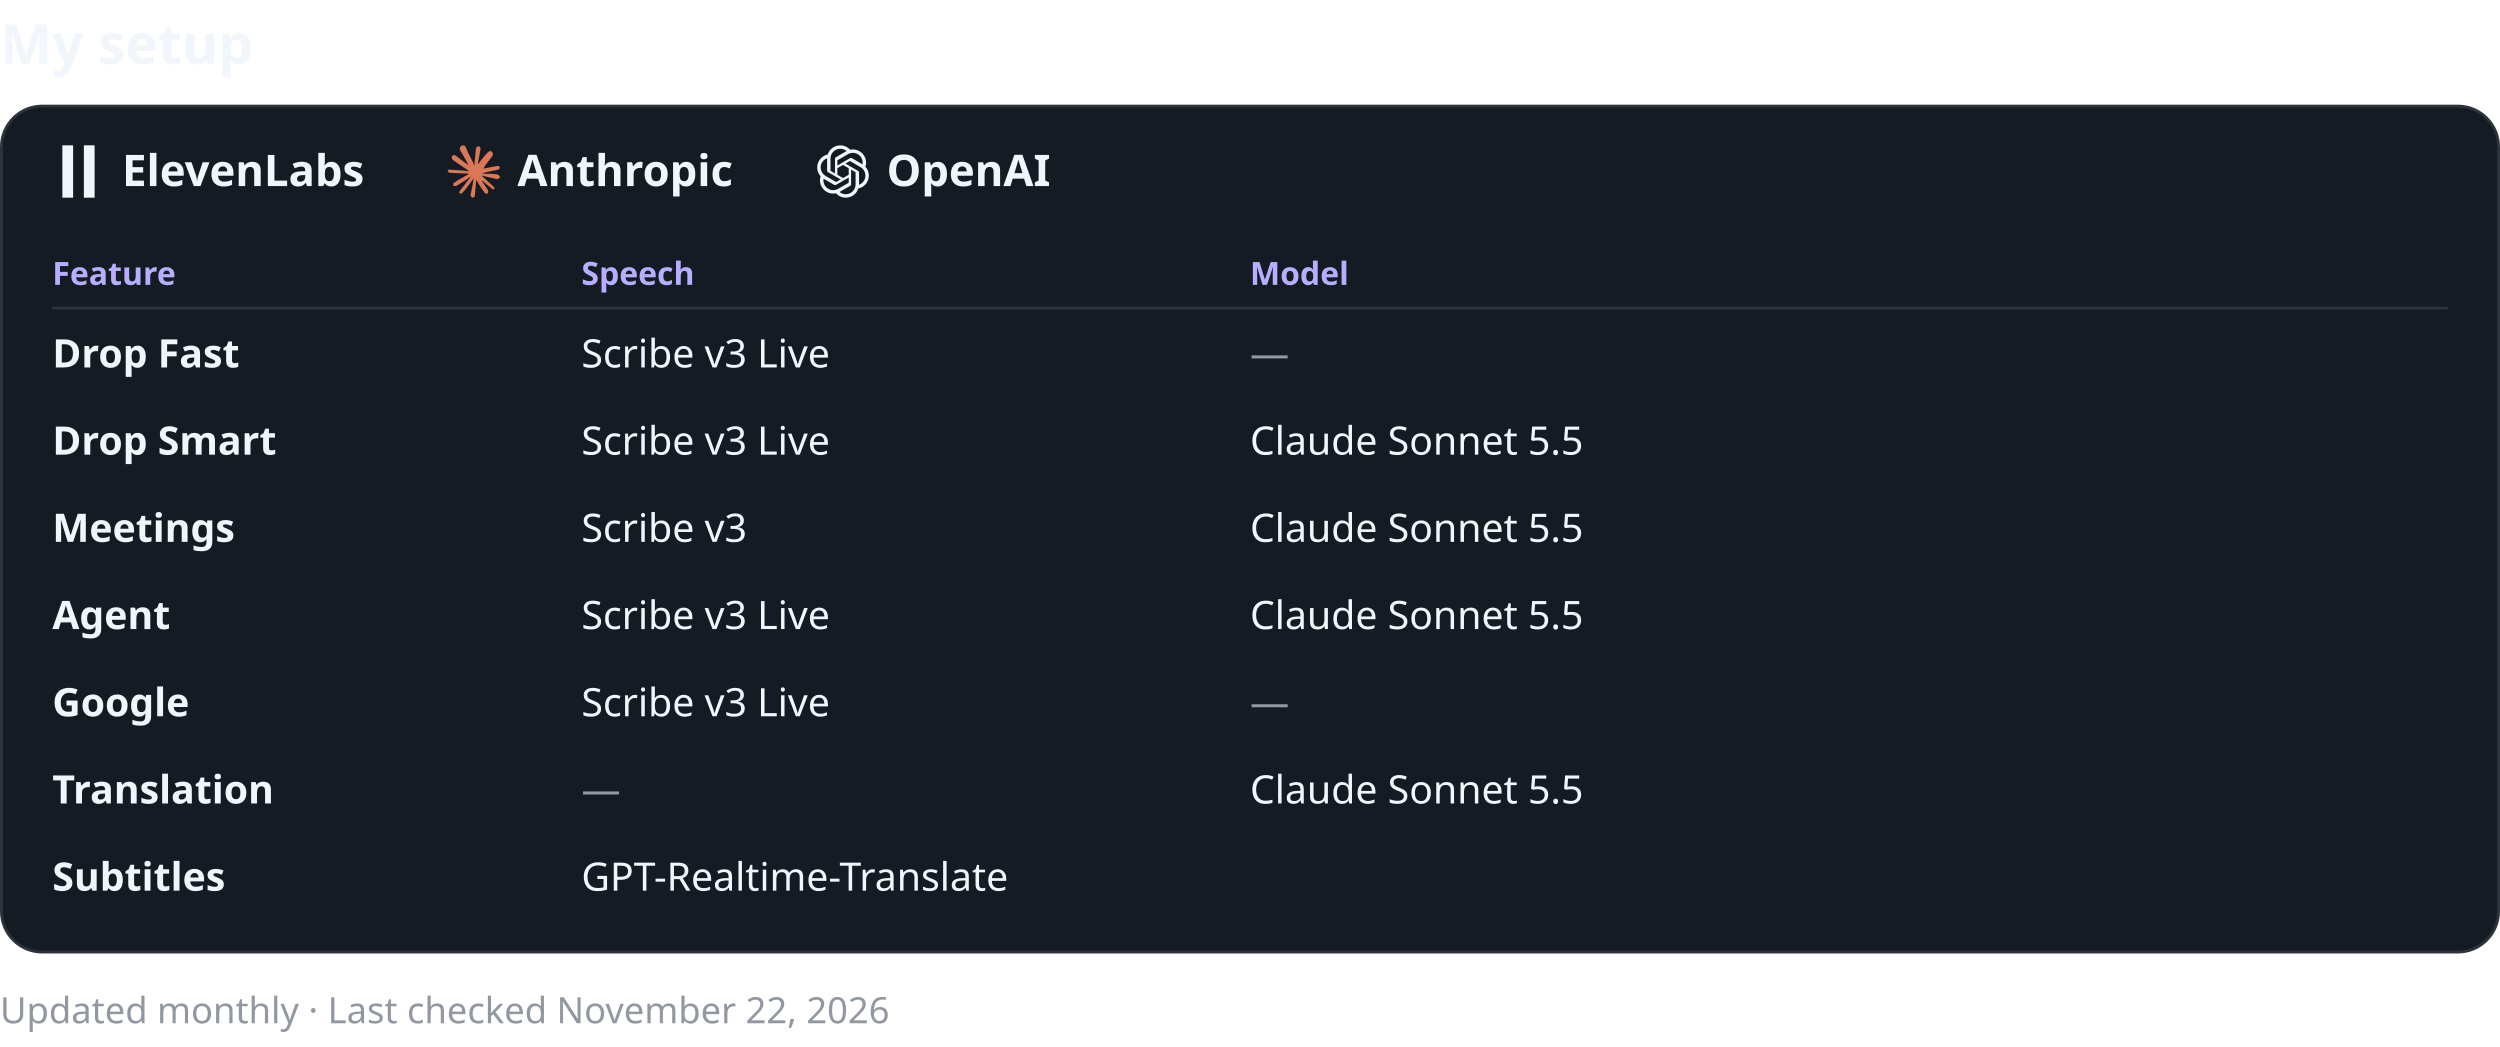
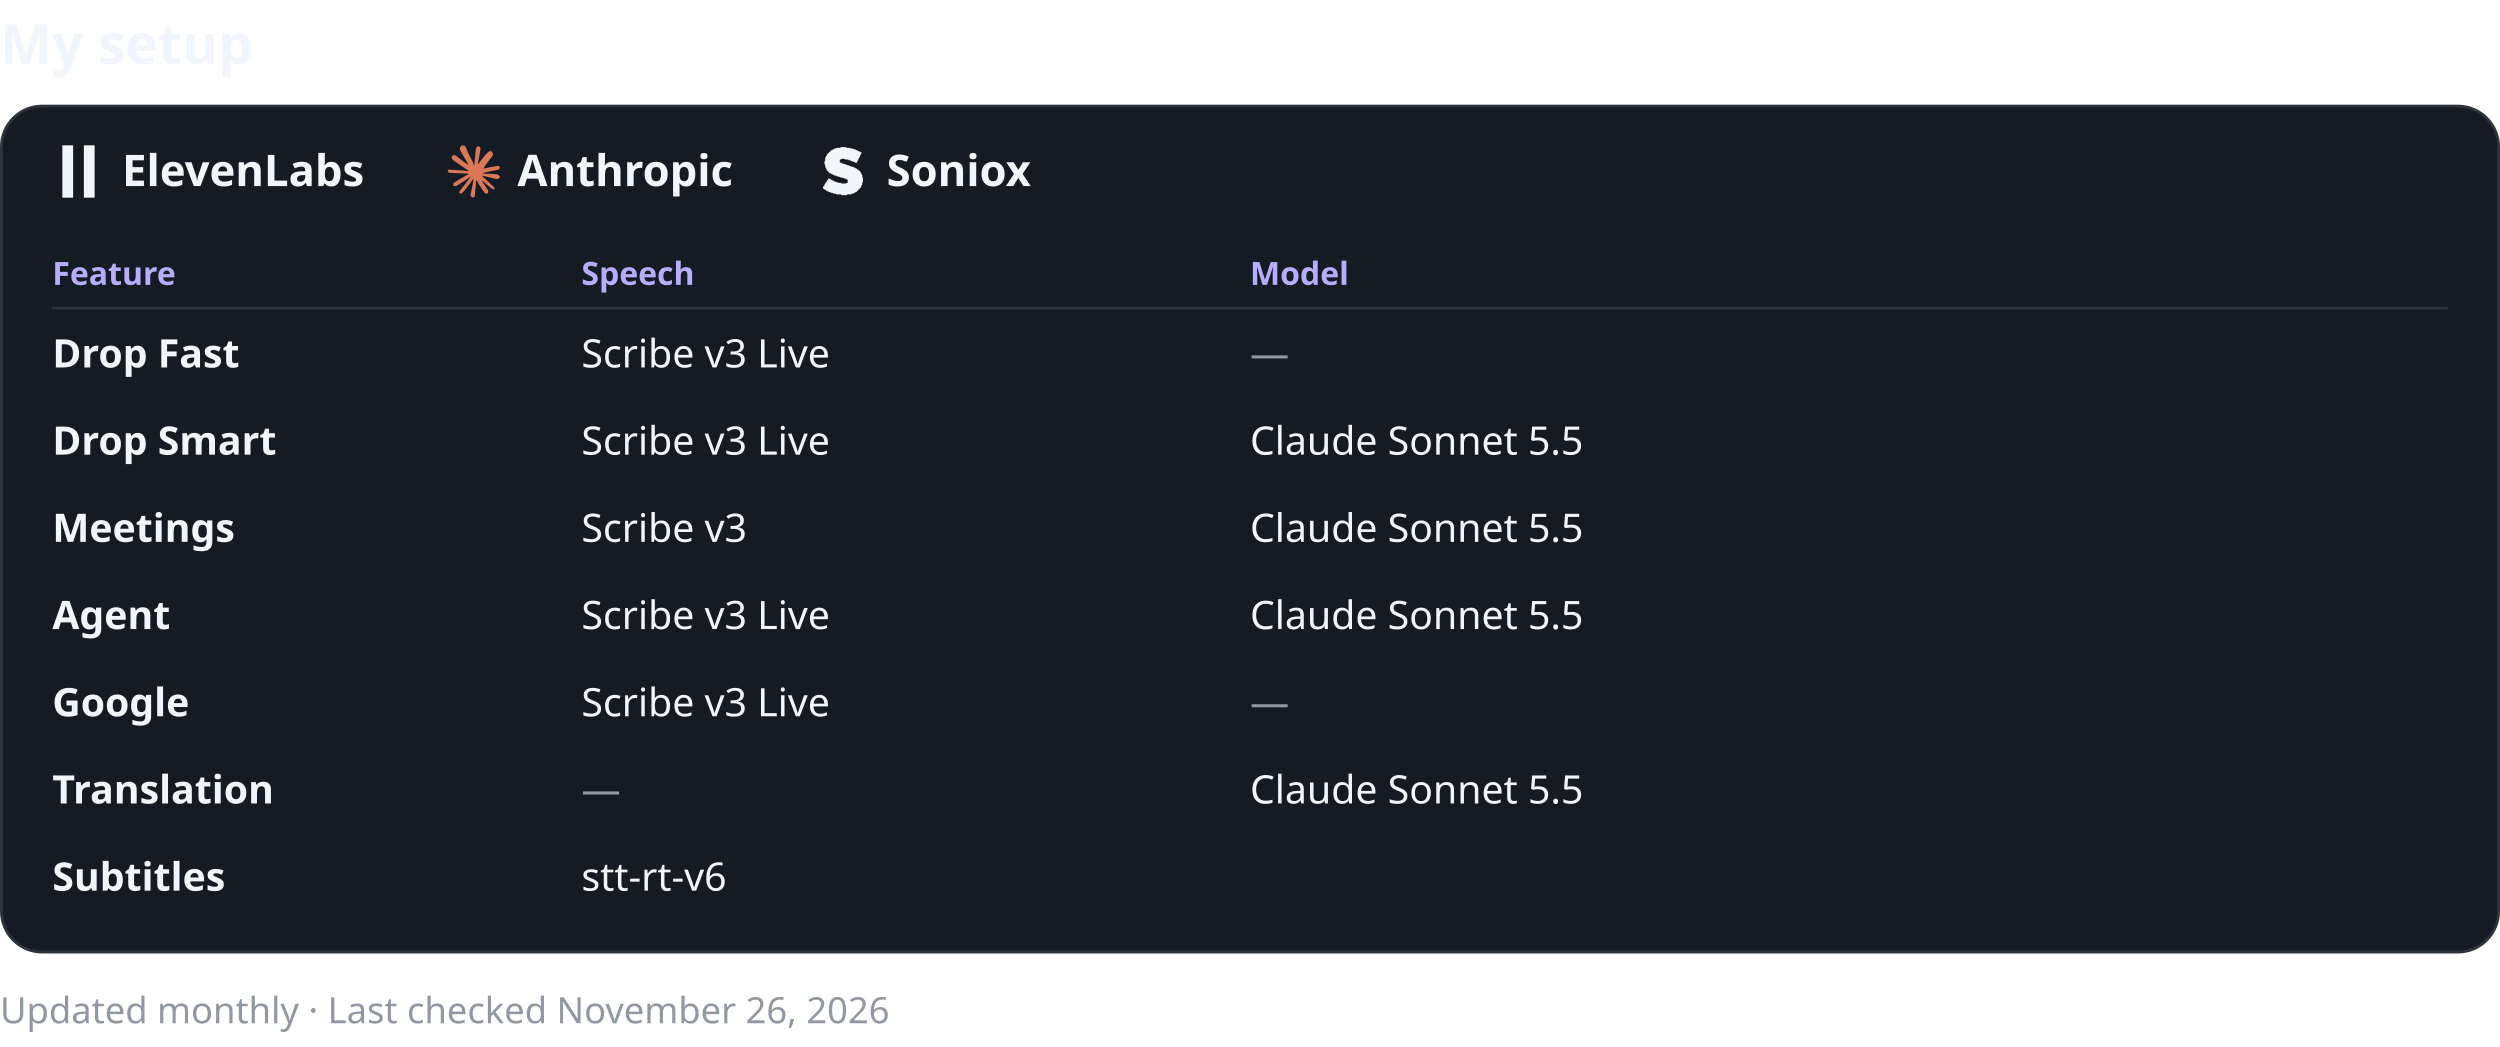
<svg xmlns="http://www.w3.org/2000/svg" width="860" height="360" viewBox="0 0 860 360">
  <text x="0" y="22" font-family="-apple-system, BlinkMacSystemFont, 'Segoe UI', 'Noto Sans', Helvetica, Arial, sans-serif" font-size="19" font-weight="700" fill="#f0f6fc">My setup</text>
  <rect x="0.5" y="36.5" width="859" height="291" rx="14" fill="#151b23" stroke="#2d333b" />
  <svg x="18" y="50" width="18" height="18" fill="#f0f6fc" role="img" viewBox="0 0 24 24">
    <path d="M4.604 0v24h4.932V0zm9.861 0v24h4.932V0z" />
  </svg>
  <text x="42" y="64" font-family="-apple-system, BlinkMacSystemFont, 'Segoe UI', 'Noto Sans', Helvetica, Arial, sans-serif" font-size="15" font-weight="600" fill="#f0f6fc">ElevenLabs</text>
  <svg x="154.0" y="50" width="18" height="18" fill="#d97757" role="img" viewBox="0 0 24 24">
    <path d="m4.714 15.956 4.717-2.647.079-.231-.079-.128h-.231l-.789-.049-2.696-.073-2.337-.097-2.265-.121-.571-.121-.534-.704.055-.352.48-.322.686.061 1.518.103 2.277.158 1.651.097 2.447.255h.389l.055-.158-.134-.097-.103-.097L6.973 9.836l-2.55-1.688-1.336-.971-.723-.492-.364-.461-.158-1.008.656-.723.88.061.225.061.892.686 1.906 1.475 2.489 1.834.364.303.146-.103.018-.073-.164-.273-1.354-2.447-1.445-2.489-.643-1.032-.17-.619c-.061-.255-.103-.467-.103-.729L6.287.134 6.7 0l.996.134.419.364.619 1.415 1.002 2.228 1.554 3.03.455.898.243.832.091.255h.158v-.146l.128-1.706.237-2.095.231-2.696.079-.759.376-.911.747-.492.583.279.48.686-.067.443-.285 1.852-.559 2.902-.364 1.943h.212l.243-.243.984-1.305 1.651-2.064.729-.82.85-.905.546-.431h1.032l.759 1.129-.34 1.166-1.062 1.348-.88 1.141-1.263 1.7-.789 1.36.073.109.188-.018 2.853-.607 1.542-.279 1.84-.316.832.389.091.395-.328.807-1.967.486-2.307.461-3.436.814-.043.03.049.061 1.548.146.662.036h1.621l3.018.225.789.522.474.638-.079.486-1.214.619-1.639-.389-3.825-.911-1.311-.328h-.182v.109l1.093 1.069 2.003 1.809 2.507 2.331.128.577-.322.455-.34-.049-2.204-1.657-.85-.747-1.925-1.621h-.128v.17l.443.65 2.344 3.521.121 1.081-.17.352-.607.212-.668-.121-1.372-1.925L14.38 17.959l-1.141-1.943-.14.079-.674 7.255-.316.37-.729.279-.607-.461-.322-.747.322-1.475.389-1.925.316-1.53.285-1.9.17-.631-.012-.043-.14.018-1.433 1.967-2.18 2.945-1.724 1.846-.413.164-.716-.37.067-.662.401-.589 2.386-3.036 1.439-1.882.929-1.087-.006-.158h-.055l-6.338 4.116-1.129.146-.486-.455.061-.747.231-.243 1.906-1.311Z" />
  </svg>
  <text x="178.0" y="64" font-family="-apple-system, BlinkMacSystemFont, 'Segoe UI', 'Noto Sans', Helvetica, Arial, sans-serif" font-size="15" font-weight="600" fill="#f0f6fc">Anthropic</text>
-   <svg x="281.0" y="50" width="18" height="18" fill="#f0f6fc" role="img" viewBox="0 0 24 24">
-     <path d="M22.282 9.821a5.985 5.985 0 0 0-.516-4.911 6.046 6.046 0 0 0-6.51-2.9A6.065 6.065 0 0 0 4.981 4.182a5.985 5.985 0 0 0-3.998 2.9 6.046 6.046 0 0 0 .743 7.097 5.98 5.98 0 0 0 .511 4.911 6.051 6.051 0 0 0 6.515 2.9A5.985 5.985 0 0 0 13.26 24a6.056 6.056 0 0 0 5.772-4.206 5.989 5.989 0 0 0 3.998-2.9 6.056 6.056 0 0 0-.748-7.073zm-9.022 12.608a4.476 4.476 0 0 1-2.876-1.041l.142-.08 4.778-2.758a.795.795 0 0 0 .393-.681v-6.737l2.02 1.169a.071.071 0 0 1 .038.052v5.583a4.504 4.504 0 0 1-4.495 4.494zm-9.661-4.125a4.471 4.471 0 0 1-.535-3.014l.142.085 4.783 2.758a.771.771 0 0 0 .781 0l5.843-3.369v2.332a.08.08 0 0 1-.033.061L9.74 19.95a4.499 4.499 0 0 1-6.141-1.646zM2.341 7.896a4.485 4.485 0 0 1 2.365-1.973V11.6a.766.766 0 0 0 .388.676l5.814 3.354-2.02 1.169a.076.076 0 0 1-.071 0l-4.83-2.787A4.504 4.504 0 0 1 2.341 7.872zm16.596 3.856L13.104 8.364 15.119 7.2a.076.076 0 0 1 .071 0l4.83 2.791a4.494 4.494 0 0 1-.676 8.104v-5.677a.79.79 0 0 0-.407-.667zm2.011-3.023l-.142-.085-4.774-2.782a.776.776 0 0 0-.785 0L9.409 9.23V6.897a.066.066 0 0 1 .028-.061l4.83-2.787a4.499 4.499 0 0 1 6.68 4.66zM8.306 12.863l-2.02-1.164a.08.08 0 0 1-.038-.057V6.074a4.499 4.499 0 0 1 7.376-3.454l-.142.081L8.704 5.459a.795.795 0 0 0-.393.681zm1.098-2.365l2.602-1.5 2.607 1.5v2.999l-2.597 1.5-2.607-1.5Z" />
+   <svg x="281.0" y="50" width="18" height="18" fill="#f0f6fc" viewBox="8 6 32 36">
+     <path fill="#f0f6fc" fill-rule="evenodd" d="M22.50,7.25 L23.00,7.25 L23.50,7.25 L24.00,7.25 L24.50,7.25 L25.00,7.25 L25.50,7.25 L26.00,7.25 L26.25,7.50 L26.50,7.75 L27.00,7.75 L27.50,7.75 L28.00,7.75 L28.50,7.75 L29.00,7.75 L29.25,8.00 L29.50,8.25 L30.00,8.25 L30.50,8.25 L31.00,8.25 L31.25,8.50 L31.50,8.75 L32.00,8.75 L32.50,8.75 L32.75,9.00 L33.00,9.25 L33.50,9.25 L33.75,9.50 L34.00,9.75 L34.50,9.75 L34.75,10.00 L35.00,10.25 L35.50,10.25 L35.75,10.50 L36.00,10.75 L36.50,10.75 L36.75,11.00 L36.75,11.50 L36.50,11.75 L36.25,12.00 L36.25,12.50 L36.00,12.75 L35.75,13.00 L35.75,13.50 L35.50,13.75 L35.25,14.00 L35.25,14.50 L35.00,14.75 L34.75,15.00 L34.75,15.50 L34.50,15.75 L34.25,16.00 L34.25,16.50 L34.00,16.75 L33.75,17.00 L33.75,17.50 L33.50,17.75 L33.25,18.00 L33.00,18.25 L32.75,18.00 L32.50,17.75 L32.00,17.75 L31.75,17.50 L31.50,17.25 L31.00,17.25 L30.50,17.25 L30.25,17.00 L30.00,16.75 L29.50,16.75 L29.25,16.50 L29.00,16.25 L28.50,16.25 L28.00,16.25 L27.75,16.00 L27.50,15.75 L27.00,15.75 L26.50,15.75 L26.00,15.75 L25.50,15.75 L25.25,15.50 L25.00,15.25 L24.50,15.25 L24.00,15.25 L23.50,15.25 L23.00,15.25 L22.75,15.50 L22.50,15.75 L22.00,15.75 L21.75,16.00 L21.75,16.50 L21.75,17.00 L21.75,17.50 L22.00,17.75 L22.50,17.75 L22.75,18.00 L23.00,18.25 L23.50,18.25 L23.75,18.50 L24.00,18.75 L24.50,18.75 L25.00,18.75 L25.25,19.00 L25.50,19.25 L26.00,19.25 L26.50,19.25 L26.75,19.50 L27.00,19.75 L27.50,19.75 L28.00,19.75 L28.25,20.00 L28.50,20.25 L29.00,20.25 L29.50,20.25 L29.75,20.50 L30.00,20.75 L30.50,20.75 L31.00,20.75 L31.25,21.00 L31.50,21.25 L32.00,21.25 L32.25,21.50 L32.50,21.75 L33.00,21.75 L33.25,22.00 L33.50,22.25 L33.75,22.50 L34.00,22.75 L34.50,22.75 L34.75,23.00 L35.00,23.25 L35.25,23.50 L35.50,23.75 L35.75,24.00 L36.00,24.25 L36.25,24.50 L36.25,25.00 L36.50,25.25 L36.75,25.50 L36.75,26.00 L37.00,26.25 L37.25,26.50 L37.25,27.00 L37.25,27.50 L37.25,28.00 L37.50,28.25 L37.75,28.50 L37.75,29.00 L37.75,29.50 L37.75,30.00 L37.75,30.50 L37.75,31.00 L37.50,31.25 L37.25,31.50 L37.25,32.00 L37.25,32.50 L37.25,33.00 L37.00,33.25 L36.75,33.50 L36.75,34.00 L36.50,34.25 L36.25,34.50 L36.25,35.00 L36.00,35.25 L35.75,35.50 L35.50,35.75 L35.25,36.00 L35.00,36.25 L34.75,36.50 L34.50,36.75 L34.25,37.00 L34.00,37.25 L33.75,37.50 L33.50,37.75 L33.25,38.00 L33.00,38.25 L32.50,38.25 L32.25,38.50 L32.00,38.75 L31.50,38.75 L31.25,39.00 L31.00,39.25 L30.50,39.25 L30.00,39.25 L29.75,39.50 L29.50,39.75 L29.00,39.75 L28.50,39.75 L28.00,39.75 L27.50,39.75 L27.00,39.75 L26.75,40.00 L26.50,40.25 L26.00,40.25 L25.50,40.25 L25.00,40.25 L24.50,40.25 L24.00,40.25 L23.50,40.25 L23.00,40.25 L22.75,40.00 L22.50,39.75 L22.00,39.75 L21.50,39.75 L21.00,39.75 L20.50,39.75 L20.00,39.75 L19.50,39.75 L19.25,39.50 L19.00,39.25 L18.50,39.25 L18.00,39.25 L17.50,39.25 L17.25,39.00 L17.00,38.75 L16.50,38.75 L16.00,38.75 L15.75,38.50 L15.50,38.25 L15.00,38.25 L14.50,38.25 L14.25,38.00 L14.00,37.75 L13.50,37.75 L13.25,37.50 L13.00,37.25 L12.50,37.25 L12.25,37.00 L12.00,36.75 L11.75,36.50 L11.50,36.25 L11.00,36.25 L10.75,36.00 L10.50,35.75 L10.25,35.50 L10.25,35.00 L10.25,34.50 L10.50,34.25 L10.75,34.00 L11.00,33.75 L11.25,33.50 L11.25,33.00 L11.50,32.75 L11.75,32.50 L11.75,32.00 L12.00,31.75 L12.25,31.50 L12.50,31.25 L12.75,31.00 L12.75,30.50 L13.00,30.25 L13.25,30.00 L13.50,29.75 L13.75,29.50 L13.75,29.00 L14.00,28.75 L14.50,28.75 L14.75,29.00 L15.00,29.25 L15.50,29.25 L15.75,29.50 L16.00,29.75 L16.50,29.75 L16.75,30.00 L17.00,30.25 L17.50,30.25 L17.75,30.50 L18.00,30.75 L18.50,30.75 L18.75,31.00 L19.00,31.25 L19.50,31.25 L20.00,31.25 L20.25,31.50 L20.50,31.75 L21.00,31.75 L21.50,31.75 L22.00,31.75 L22.50,31.75 L22.75,32.00 L23.00,32.25 L23.50,32.25 L24.00,32.25 L24.50,32.25 L25.00,32.25 L25.50,32.25 L26.00,32.25 L26.25,32.00 L26.50,31.75 L27.00,31.75 L27.25,31.50 L27.25,31.00 L27.25,30.50 L27.25,30.00 L27.00,29.75 L26.75,29.50 L26.50,29.25 L26.00,29.25 L25.75,29.00 L25.50,28.75 L25.00,28.75 L24.50,28.75 L24.25,28.50 L24.00,28.25 L23.50,28.25 L23.00,28.25 L22.50,28.25 L22.25,28.00 L22.00,27.75 L21.50,27.75 L21.00,27.75 L20.75,27.50 L20.50,27.25 L20.00,27.25 L19.50,27.25 L19.25,27.00 L19.00,26.75 L18.50,26.75 L18.00,26.75 L17.75,26.50 L17.50,26.25 L17.00,26.25 L16.75,26.00 L16.50,25.75 L16.00,25.75 L15.75,25.50 L15.50,25.25 L15.00,25.25 L14.75,25.00 L14.50,24.75 L14.25,24.50 L14.00,24.25 L13.75,24.00 L13.50,23.75 L13.25,23.50 L13.00,23.25 L12.75,23.00 L12.75,22.50 L12.50,22.25 L12.25,22.00 L12.25,21.50 L12.00,21.25 L11.75,21.00 L11.75,20.50 L11.75,20.00 L11.75,19.50 L11.50,19.25 L11.25,19.00 L11.25,18.50 L11.25,18.00 L11.25,17.50 L11.25,17.00 L11.50,16.75 L11.75,16.50 L11.75,16.00 L11.75,15.50 L11.75,15.00 L11.75,14.50 L12.00,14.25 L12.25,14.00 L12.25,13.50 L12.50,13.25 L12.75,13.00 L12.75,12.50 L13.00,12.25 L13.25,12.00 L13.50,11.75 L13.75,11.50 L14.00,11.25 L14.25,11.00 L14.50,10.75 L14.75,10.50 L15.00,10.25 L15.25,10.00 L15.50,9.75 L15.75,9.50 L16.00,9.25 L16.50,9.25 L16.75,9.00 L17.00,8.75 L17.50,8.75 L17.75,8.50 L18.00,8.25 L18.50,8.25 L19.00,8.25 L19.25,8.00 L19.50,7.75 L20.00,7.75 L20.50,7.75 L21.00,7.75 L21.50,7.75 L22.00,7.75 L22.25,7.50 L22.50,7.25 Z" />
  </svg>
-   <text x="305.0" y="64" font-family="-apple-system, BlinkMacSystemFont, 'Segoe UI', 'Noto Sans', Helvetica, Arial, sans-serif" font-size="15" font-weight="600" fill="#f0f6fc">OpenAI</text>
+   <text x="305.0" y="64" font-family="-apple-system, BlinkMacSystemFont, 'Segoe UI', 'Noto Sans', Helvetica, Arial, sans-serif" font-size="15" font-weight="600" fill="#f0f6fc">Soniox</text>
  <text x="18" y="98" font-family="-apple-system, BlinkMacSystemFont, 'Segoe UI', 'Noto Sans', Helvetica, Arial, sans-serif" font-size="11.0" font-weight="600" fill="#b8adff">Feature</text>
  <text x="200" y="98" font-family="-apple-system, BlinkMacSystemFont, 'Segoe UI', 'Noto Sans', Helvetica, Arial, sans-serif" font-size="11.0" font-weight="600" fill="#b8adff">Speech</text>
  <text x="430" y="98" font-family="-apple-system, BlinkMacSystemFont, 'Segoe UI', 'Noto Sans', Helvetica, Arial, sans-serif" font-size="11.0" font-weight="600" fill="#b8adff">Model</text>
  <line x1="18" y1="106" x2="842" y2="106" stroke="#2d333b" />
  <text x="18" y="126.4" font-family="-apple-system, BlinkMacSystemFont, 'Segoe UI', 'Noto Sans', Helvetica, Arial, sans-serif" font-size="13.5" font-weight="600" fill="#f0f6fc">Drop Fast</text>
  <text x="200" y="126.4" font-family="-apple-system, BlinkMacSystemFont, 'Segoe UI', 'Noto Sans', Helvetica, Arial, sans-serif" font-size="13.5" font-weight="400" fill="#f0f6fc">Scribe v3 Live</text>
  <text x="430" y="126.4" font-family="-apple-system, BlinkMacSystemFont, 'Segoe UI', 'Noto Sans', Helvetica, Arial, sans-serif" font-size="13.5" font-weight="400" fill="#9198a1">—</text>
  <text x="18" y="156.4" font-family="-apple-system, BlinkMacSystemFont, 'Segoe UI', 'Noto Sans', Helvetica, Arial, sans-serif" font-size="13.5" font-weight="600" fill="#f0f6fc">Drop Smart</text>
  <text x="200" y="156.4" font-family="-apple-system, BlinkMacSystemFont, 'Segoe UI', 'Noto Sans', Helvetica, Arial, sans-serif" font-size="13.5" font-weight="400" fill="#f0f6fc">Scribe v3 Live</text>
  <text x="430" y="156.4" font-family="-apple-system, BlinkMacSystemFont, 'Segoe UI', 'Noto Sans', Helvetica, Arial, sans-serif" font-size="13.5" font-weight="400" fill="#f0f6fc">Claude Sonnet 5.5</text>
  <text x="18" y="186.4" font-family="-apple-system, BlinkMacSystemFont, 'Segoe UI', 'Noto Sans', Helvetica, Arial, sans-serif" font-size="13.5" font-weight="600" fill="#f0f6fc">Meetings</text>
  <text x="200" y="186.4" font-family="-apple-system, BlinkMacSystemFont, 'Segoe UI', 'Noto Sans', Helvetica, Arial, sans-serif" font-size="13.5" font-weight="400" fill="#f0f6fc">Scribe v3</text>
  <text x="430" y="186.4" font-family="-apple-system, BlinkMacSystemFont, 'Segoe UI', 'Noto Sans', Helvetica, Arial, sans-serif" font-size="13.5" font-weight="400" fill="#f0f6fc">Claude Sonnet 5.5</text>
  <text x="18" y="216.4" font-family="-apple-system, BlinkMacSystemFont, 'Segoe UI', 'Noto Sans', Helvetica, Arial, sans-serif" font-size="13.5" font-weight="600" fill="#f0f6fc">Agent</text>
  <text x="200" y="216.4" font-family="-apple-system, BlinkMacSystemFont, 'Segoe UI', 'Noto Sans', Helvetica, Arial, sans-serif" font-size="13.5" font-weight="400" fill="#f0f6fc">Scribe v3 Live</text>
  <text x="430" y="216.4" font-family="-apple-system, BlinkMacSystemFont, 'Segoe UI', 'Noto Sans', Helvetica, Arial, sans-serif" font-size="13.5" font-weight="400" fill="#f0f6fc">Claude Sonnet 5.5</text>
  <text x="18" y="246.4" font-family="-apple-system, BlinkMacSystemFont, 'Segoe UI', 'Noto Sans', Helvetica, Arial, sans-serif" font-size="13.5" font-weight="600" fill="#f0f6fc">Google</text>
  <text x="200" y="246.4" font-family="-apple-system, BlinkMacSystemFont, 'Segoe UI', 'Noto Sans', Helvetica, Arial, sans-serif" font-size="13.5" font-weight="400" fill="#f0f6fc">Scribe v3 Live</text>
  <text x="430" y="246.4" font-family="-apple-system, BlinkMacSystemFont, 'Segoe UI', 'Noto Sans', Helvetica, Arial, sans-serif" font-size="13.5" font-weight="400" fill="#9198a1">—</text>
  <text x="18" y="276.4" font-family="-apple-system, BlinkMacSystemFont, 'Segoe UI', 'Noto Sans', Helvetica, Arial, sans-serif" font-size="13.5" font-weight="600" fill="#f0f6fc">Translation</text>
  <text x="200" y="276.4" font-family="-apple-system, BlinkMacSystemFont, 'Segoe UI', 'Noto Sans', Helvetica, Arial, sans-serif" font-size="13.5" font-weight="400" fill="#9198a1">—</text>
  <text x="430" y="276.4" font-family="-apple-system, BlinkMacSystemFont, 'Segoe UI', 'Noto Sans', Helvetica, Arial, sans-serif" font-size="13.5" font-weight="400" fill="#f0f6fc">Claude Sonnet 5.5</text>
  <text x="18" y="306.4" font-family="-apple-system, BlinkMacSystemFont, 'Segoe UI', 'Noto Sans', Helvetica, Arial, sans-serif" font-size="13.5" font-weight="600" fill="#f0f6fc">Subtitles</text>
-   <text x="200" y="306.4" font-family="-apple-system, BlinkMacSystemFont, 'Segoe UI', 'Noto Sans', Helvetica, Arial, sans-serif" font-size="13.5" font-weight="400" fill="#f0f6fc">GPT-Realtime-Translate</text>
-   <text x="0" y="352" font-family="-apple-system, BlinkMacSystemFont, 'Segoe UI', 'Noto Sans', Helvetica, Arial, sans-serif" font-size="12.5" fill="#9198a1">Updated monthly · Last checked November 22, 2026</text>
+   <text x="200" y="306.4" font-family="-apple-system, BlinkMacSystemFont, 'Segoe UI', 'Noto Sans', Helvetica, Arial, sans-serif" font-size="13.5" font-weight="400" fill="#f0f6fc">stt-rt-v6</text>
+   <text x="0" y="352" font-family="-apple-system, BlinkMacSystemFont, 'Segoe UI', 'Noto Sans', Helvetica, Arial, sans-serif" font-size="12.5" fill="#9198a1">Updated monthly · Last checked November 26, 2026</text>
</svg>
